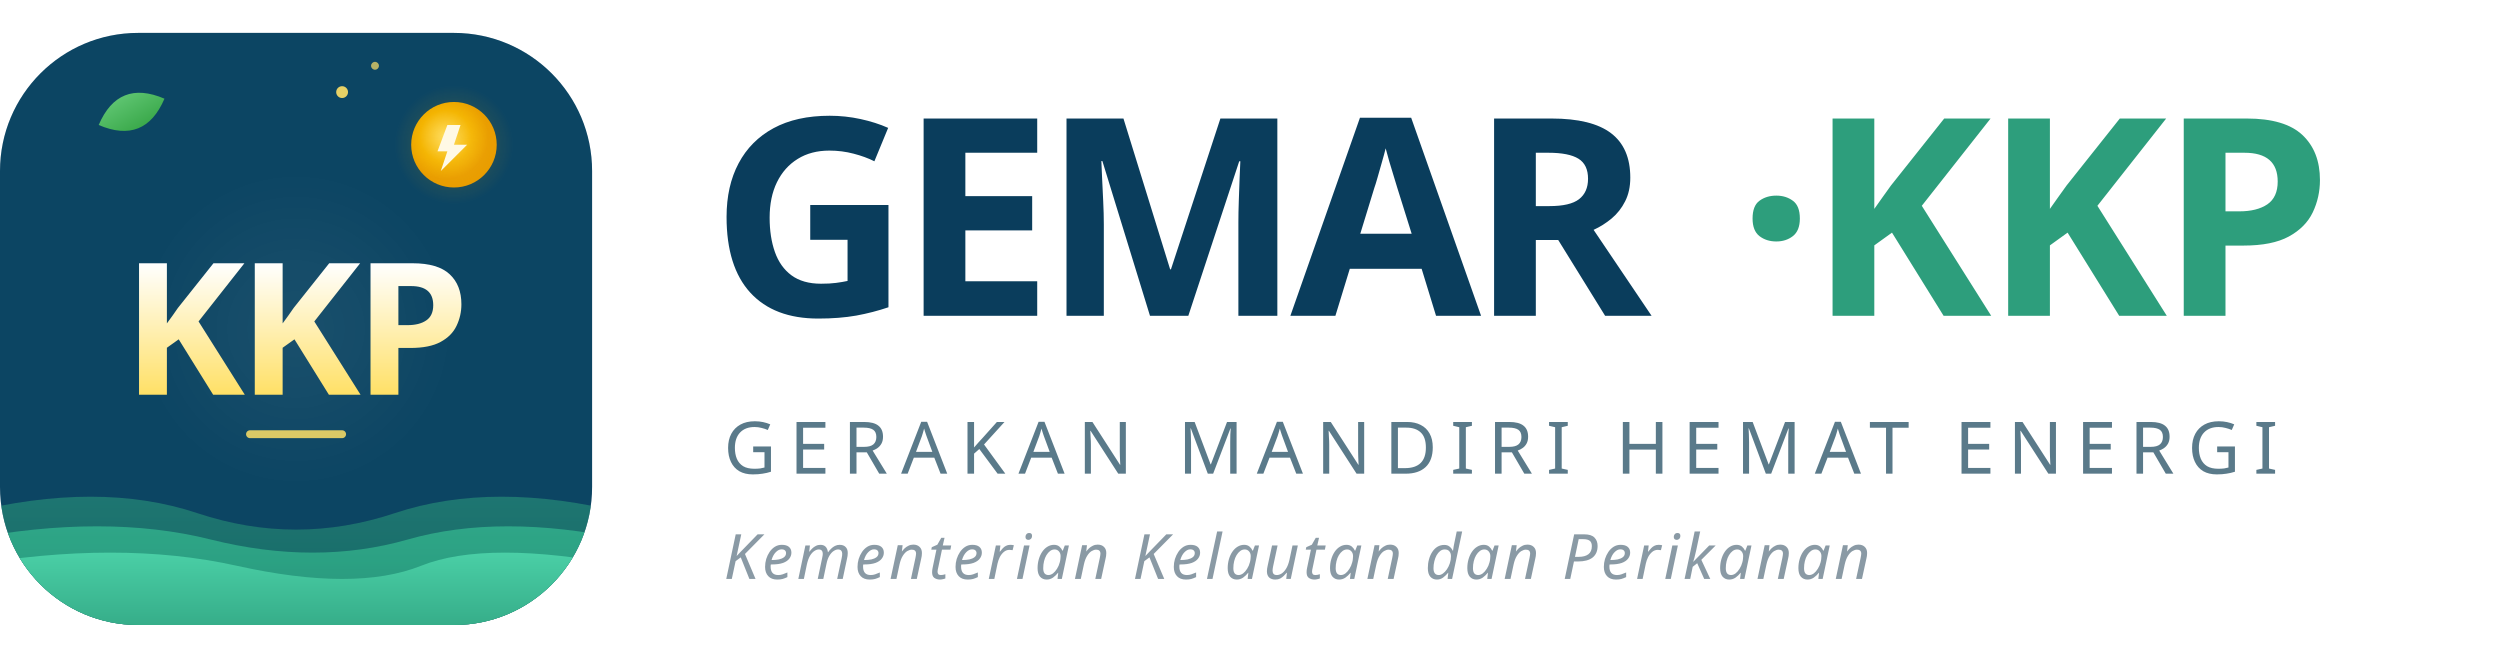
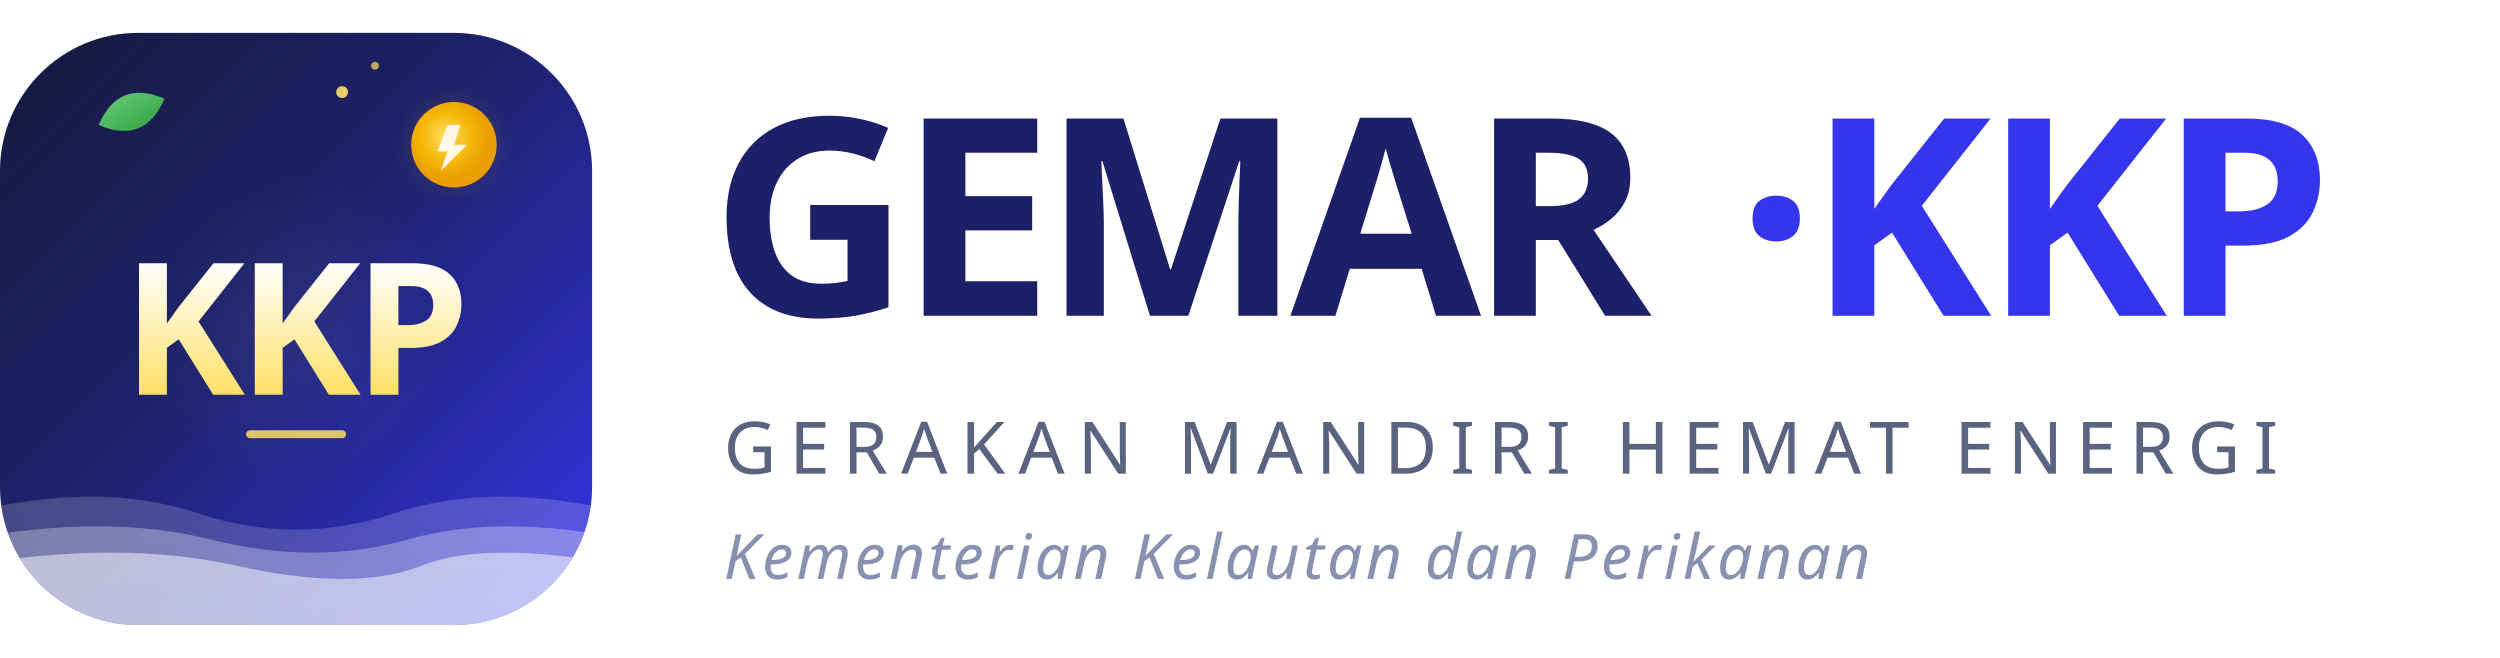
<svg xmlns="http://www.w3.org/2000/svg" viewBox="0 0 380 100" fill="none">
  <defs>
    <clipPath id="iconMaskH">
      <rect x="0" y="5" width="90" height="90" rx="21" />
    </clipPath>
+     <linearGradient id="bgGradientH" x1="0" y1="5" x2="90" y2="95" gradientUnits="userSpaceOnUse">
+       <stop offset="0%" stop-color="#0D0F22" />
+       <stop offset="45%" stop-color="#1B2068" />
+       <stop offset="100%" stop-color="#3535EE" />
+     </linearGradient>
+     <linearGradient id="shimmerH" x1="0" y1="5" x2="90" y2="95" gradientUnits="userSpaceOnUse">
+       <stop offset="0%" stop-color="#5A5EF5" stop-opacity="0.25" />
+       <stop offset="100%" stop-color="#1B2068" stop-opacity="0" />
+     </linearGradient>
+     <radialGradient id="sunGradientH" cx="0.4" cy="0.4">
+       <stop offset="0%" stop-color="#FFE066" />
+       <stop offset="60%" stop-color="#F4B400" />
+       <stop offset="100%" stop-color="#E89B00" />
+     </radialGradient>
+     <radialGradient id="sunGlowH" cx="0.5" cy="0.5">
+       <stop offset="0%" stop-color="#FFE066" stop-opacity="0.45" />
+       <stop offset="70%" stop-color="#F4B400" stop-opacity="0.12" />
+       <stop offset="100%" stop-color="#F4B400" stop-opacity="0" />
+     </radialGradient>
+     <linearGradient id="textGradientH" x1="0" y1="0" x2="0" y2="1">
+       <stop offset="0%" stop-color="#FFFFFF" />
+       <stop offset="100%" stop-color="#FFE066" />
+     </linearGradient>
+     <radialGradient id="textBackdropH" cx="0.5" cy="0.5">
+       <stop offset="0%" stop-color="#FFFFFF" stop-opacity="0.35" />
+       <stop offset="100%" stop-color="#FFFFFF" stop-opacity="0" />
+     </radialGradient>
+     <linearGradient id="waveBackH" x1="0" y1="0" x2="0" y2="1">
+       <stop offset="0%" stop-color="#FFFFFF" />
+       <stop offset="100%" stop-color="#E8ECFF" />
+     </linearGradient>
+     <linearGradient id="waveMidH" x1="0" y1="0" x2="0" y2="1">
+       <stop offset="0%" stop-color="#FFFFFF" />
+       <stop offset="100%" stop-color="#F0F2FF" />
+     </linearGradient>
+     <linearGradient id="waveFrontH" x1="0" y1="0" x2="0" y2="1">
+       <stop offset="0%" stop-color="#FFFFFF" />
+       <stop offset="100%" stop-color="#FFFFFF" />
+     </linearGradient>
+     <linearGradient id="leafH" x1="0" y1="0" x2="1" y2="1">
+       <stop offset="0%" stop-color="#6BCF7F" />
+       <stop offset="100%" stop-color="#2D9E3C" />
+     </linearGradient>
  </defs>
  <g clip-path="url(#iconMaskH)">
    <rect x="0" y="5" width="90" height="90" fill="url(#bgGradientH)" />
-     <rect x="0" y="5" width="90" height="90" fill="url(#shimmerH)" opacity="0.4" />
+     <rect x="0" y="5" width="90" height="90" fill="url(#shimmerH)" opacity="0.5" />
    <circle cx="69" cy="22" r="6.5" fill="url(#sunGradientH)" />
    <circle cx="69" cy="22" r="9" fill="url(#sunGlowH)" opacity="0.5" />
    <path d="M 68 19 L 66.5 23 L 68 23 L 67 26 L 71 22 L 69 22 L 70 19 Z" fill="#FFF9E5" />
-     <g transform="translate(15, 19)">
+     <g transform="translate(15,19)">
      <path d="M 0 0 Q 3 -7, 10 -4 Q 7 3, 0 0 Z" fill="url(#leafH)" />
    </g>
    <circle cx="52" cy="14" r="0.9" fill="#FFE066" opacity="0.9" />
    <circle cx="57" cy="10" r="0.6" fill="#FFE066" opacity="0.7" />
    <circle cx="45" cy="50" r="24" fill="url(#textBackdropH)" opacity="0.15" />
    <text x="45" y="60" font-family="'Plus Jakarta Sans', system-ui, sans-serif" font-weight="800" font-size="28" letter-spacing="-1" text-anchor="middle" fill="url(#textGradientH)">KKP</text>
    <line x1="38" y1="66" x2="52" y2="66" stroke="#FFE066" stroke-width="1.2" stroke-linecap="round" opacity="0.85" />
-     <path d="M -5 78 Q 15 73, 30 78 T 60 78 T 95 78 L 95 100 L -5 100 Z" fill="url(#waveBackH)" opacity="0.55" />
-     <path d="M -5 82 Q 16 78, 32 82 T 62 82 T 95 82 L 95 100 L -5 100 Z" fill="url(#waveMidH)" opacity="0.75" />
-     <path d="M -5 86 Q 18 82, 36 86 T 64 86 T 95 86 L 95 100 L -5 100 Z" fill="url(#waveFrontH)" />
+     <path d="M -5 78 Q 15 73, 30 78 T 60 78 T 95 78 L 95 100 L -5 100 Z" fill="url(#waveBackH)" opacity="0.18" />
+     <path d="M -5 82 Q 16 78, 32 82 T 62 82 T 95 82 L 95 100 L -5 100 Z" fill="url(#waveMidH)" opacity="0.30" />
+     <path d="M -5 86 Q 18 82, 36 86 T 64 86 T 95 86 L 95 100 L -5 100 Z" fill="url(#waveFrontH)" opacity="0.50" />
  </g>
  <g transform="translate(108, 0)">
-     <text x="0" y="48" font-family="'Plus Jakarta Sans', system-ui, sans-serif" font-weight="800" font-size="42" letter-spacing="-1.8" fill="#0A3D5C">GEMAR</text>
-     <text x="156" y="48" font-family="'Plus Jakarta Sans', system-ui, sans-serif" font-weight="800" font-size="42" letter-spacing="-1.2" fill="#2D9E7C">·KKP</text>
-     <text x="2" y="72" font-family="'Instrument Sans', system-ui, sans-serif" font-weight="500" font-size="11" letter-spacing="2" fill="#5A7A8A">GERAKAN MANDIRI HEMAT ENERGI</text>
-     <text x="2" y="88" font-family="'Instrument Sans', system-ui, sans-serif" font-weight="400" font-size="9.5" letter-spacing="0.5" fill="#8A9AA5" font-style="italic">Kementerian Kelautan dan Perikanan</text>
+     <text x="0" y="48" font-family="'Plus Jakarta Sans', system-ui, sans-serif" font-weight="800" font-size="42" letter-spacing="-1.8" fill="#1B2068">GEMAR</text>
+     <text x="156" y="48" font-family="'Plus Jakarta Sans', system-ui, sans-serif" font-weight="800" font-size="42" letter-spacing="-1.2" fill="#3535EE">·KKP</text>
+     <text x="2" y="72" font-family="'Instrument Sans', 'Poppins', system-ui, sans-serif" font-weight="500" font-size="11" letter-spacing="2" fill="#5A6480">GERAKAN MANDIRI HEMAT ENERGI</text>
+     <text x="2" y="88" font-family="'Instrument Sans', 'Poppins', system-ui, sans-serif" font-weight="400" font-size="9.5" letter-spacing="0.5" fill="#8892B0" font-style="italic">Kementerian Kelautan dan Perikanan</text>
  </g>
-   <defs>
-     <linearGradient id="bgGradientH" x1="0" y1="5" x2="90" y2="95">
-       <stop offset="0%" stop-color="#0A3D5C" />
-       <stop offset="50%" stop-color="#0E5575" />
-       <stop offset="100%" stop-color="#0F6980" />
-     </linearGradient>
-     <linearGradient id="shimmerH" x1="0" y1="5" x2="90" y2="95">
-       <stop offset="0%" stop-color="#1A7A9A" stop-opacity="0.3" />
-       <stop offset="100%" stop-color="#0A3D5C" stop-opacity="0" />
-     </linearGradient>
-     <radialGradient id="sunGradientH" cx="0.4" cy="0.4">
-       <stop offset="0%" stop-color="#FFE066" />
-       <stop offset="60%" stop-color="#F4B400" />
-       <stop offset="100%" stop-color="#E89B00" />
-     </radialGradient>
-     <radialGradient id="sunGlowH" cx="0.5" cy="0.5">
-       <stop offset="0%" stop-color="#FFE066" stop-opacity="0.5" />
-       <stop offset="70%" stop-color="#F4B400" stop-opacity="0.15" />
-       <stop offset="100%" stop-color="#F4B400" stop-opacity="0" />
-     </radialGradient>
-     <linearGradient id="textGradientH" x1="0" y1="0" x2="0" y2="1">
-       <stop offset="0%" stop-color="#FFFFFF" />
-       <stop offset="100%" stop-color="#FFE066" />
-     </linearGradient>
-     <radialGradient id="textBackdropH" cx="0.5" cy="0.5">
-       <stop offset="0%" stop-color="#FFFFFF" stop-opacity="0.4" />
-       <stop offset="100%" stop-color="#FFFFFF" stop-opacity="0" />
-     </radialGradient>
-     <linearGradient id="waveBackH" x1="0" y1="0" x2="0" y2="1">
-       <stop offset="0%" stop-color="#2D9E7C" />
-       <stop offset="100%" stop-color="#1A7A5E" />
-     </linearGradient>
-     <linearGradient id="waveMidH" x1="0" y1="0" x2="0" y2="1">
-       <stop offset="0%" stop-color="#34B890" />
-       <stop offset="100%" stop-color="#2D9E7C" />
-     </linearGradient>
-     <linearGradient id="waveFrontH" x1="0" y1="0" x2="0" y2="1">
-       <stop offset="0%" stop-color="#4ACFA6" />
-       <stop offset="100%" stop-color="#2D9E7C" />
-     </linearGradient>
-     <linearGradient id="leafH" x1="0" y1="0" x2="1" y2="1">
-       <stop offset="0%" stop-color="#6BCF7F" />
-       <stop offset="100%" stop-color="#2D9E3C" />
-     </linearGradient>
-   </defs>
</svg>
